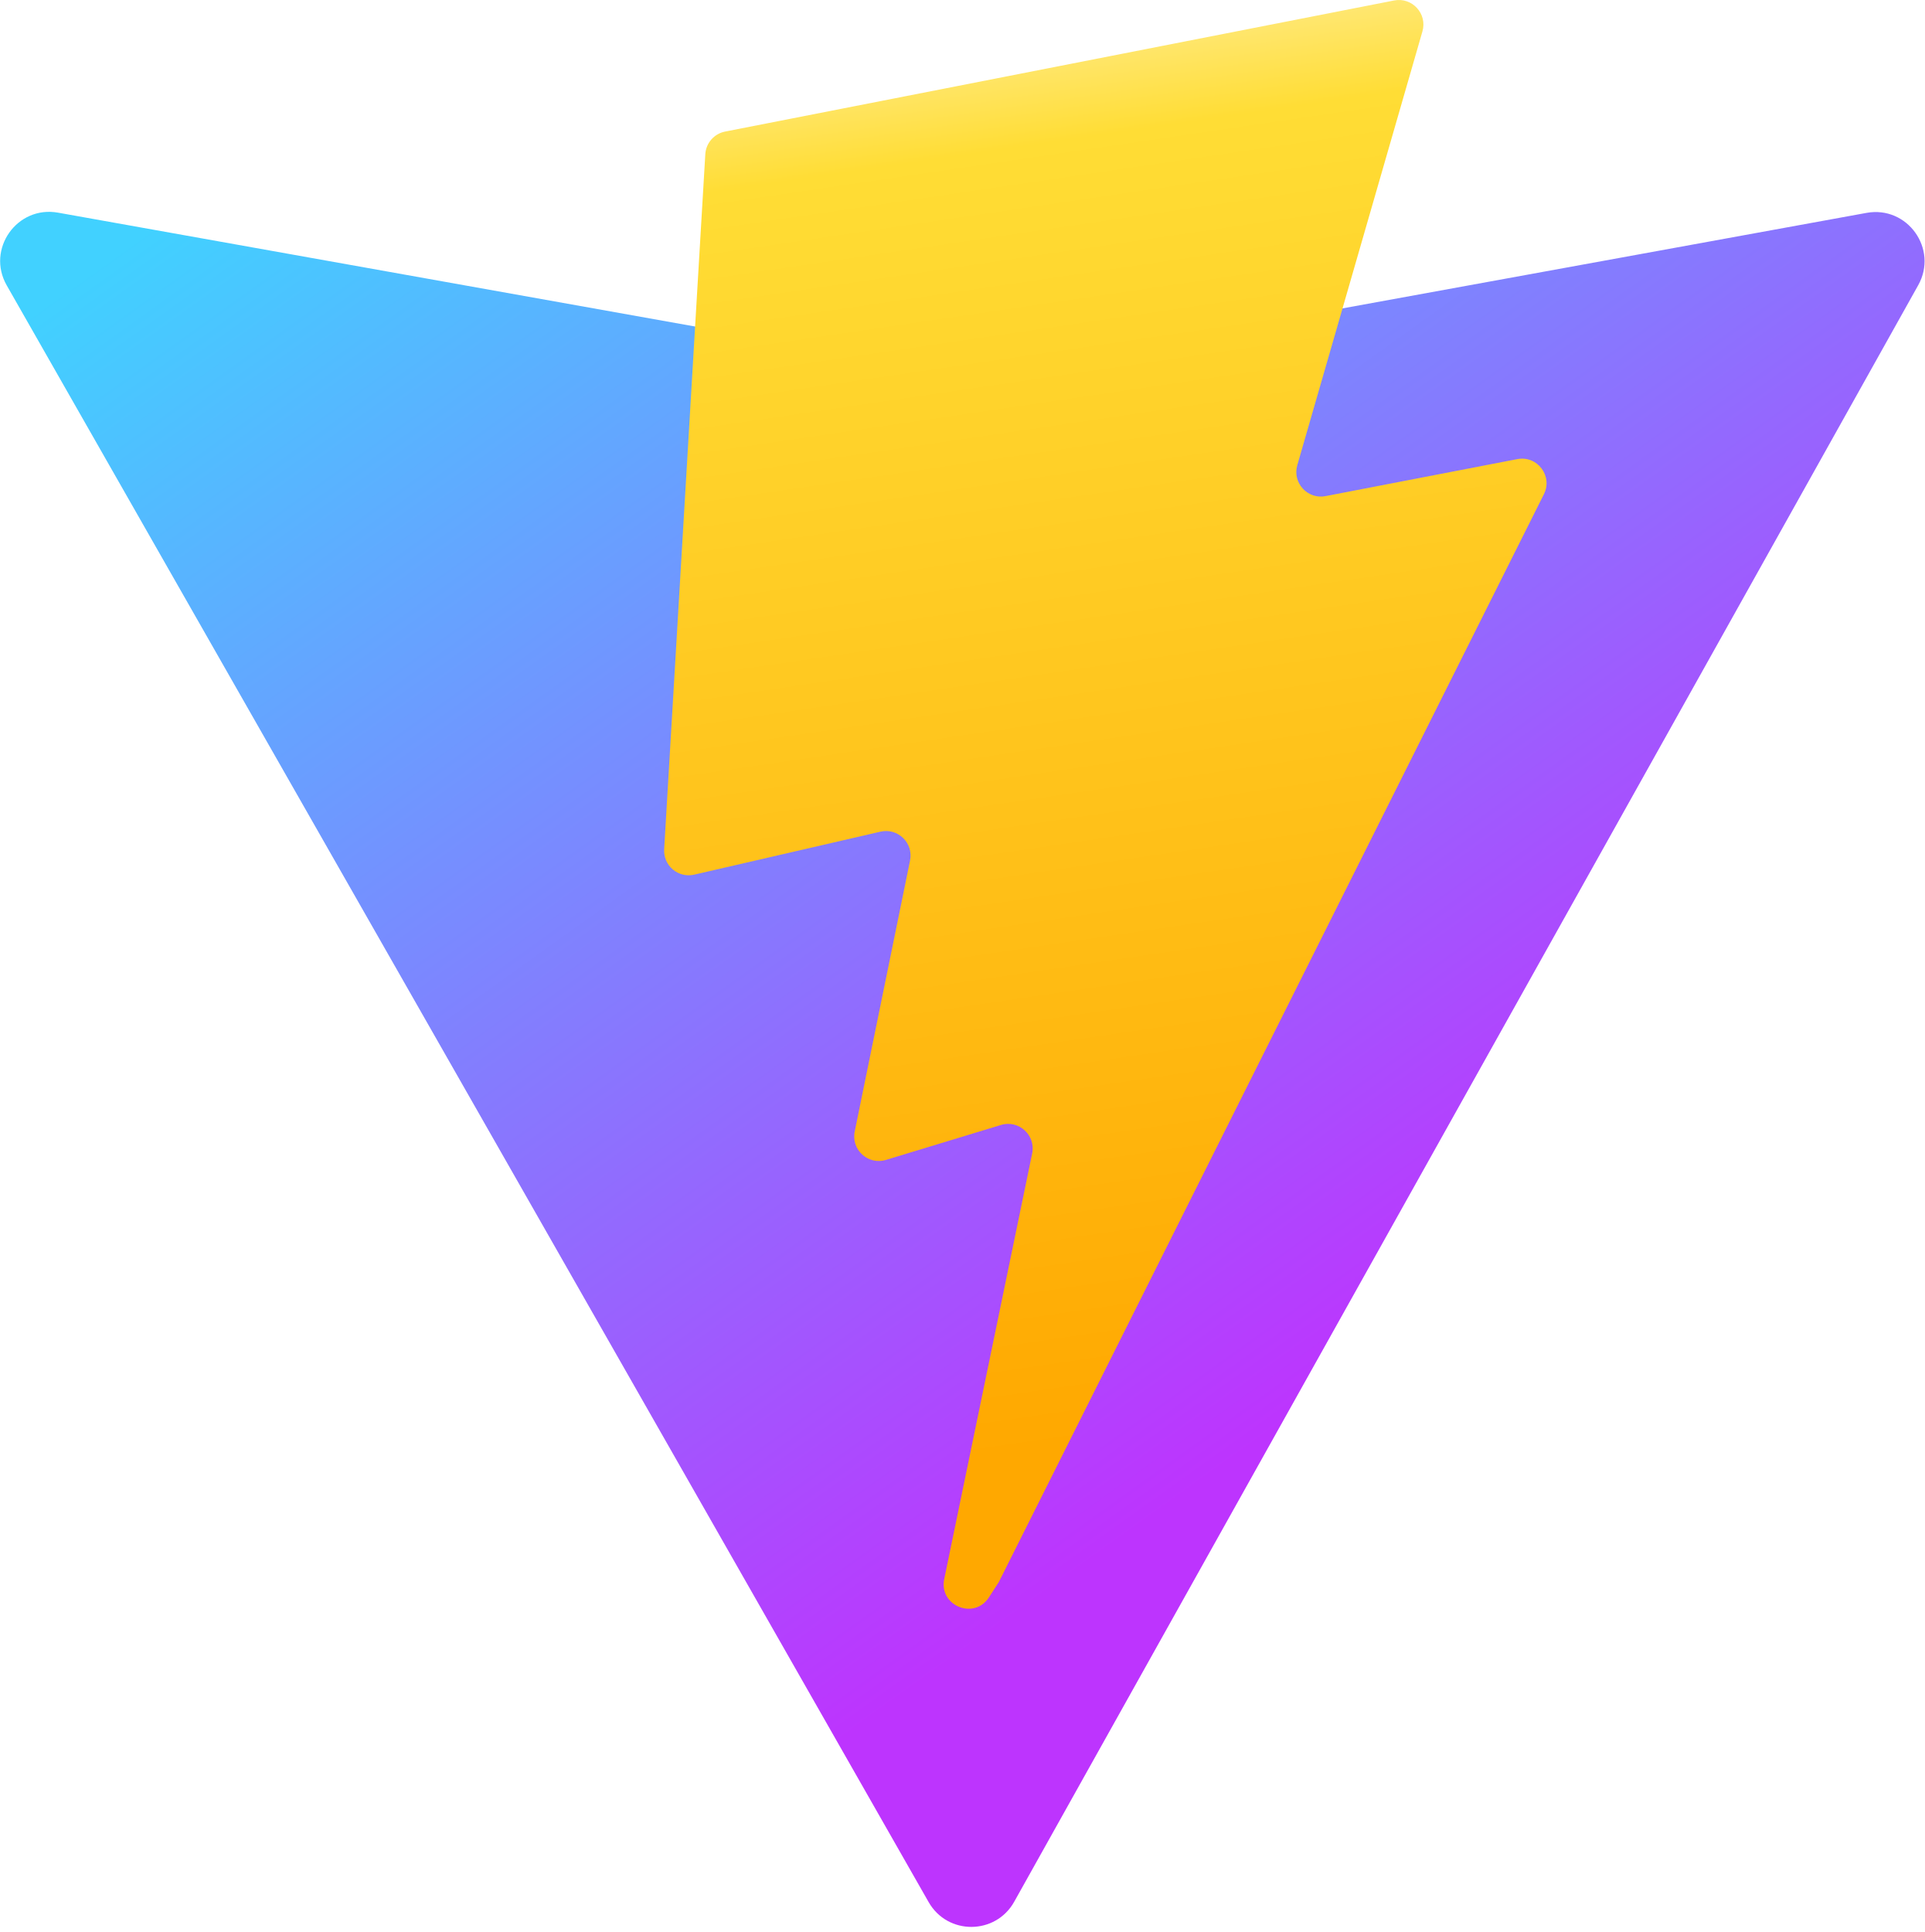
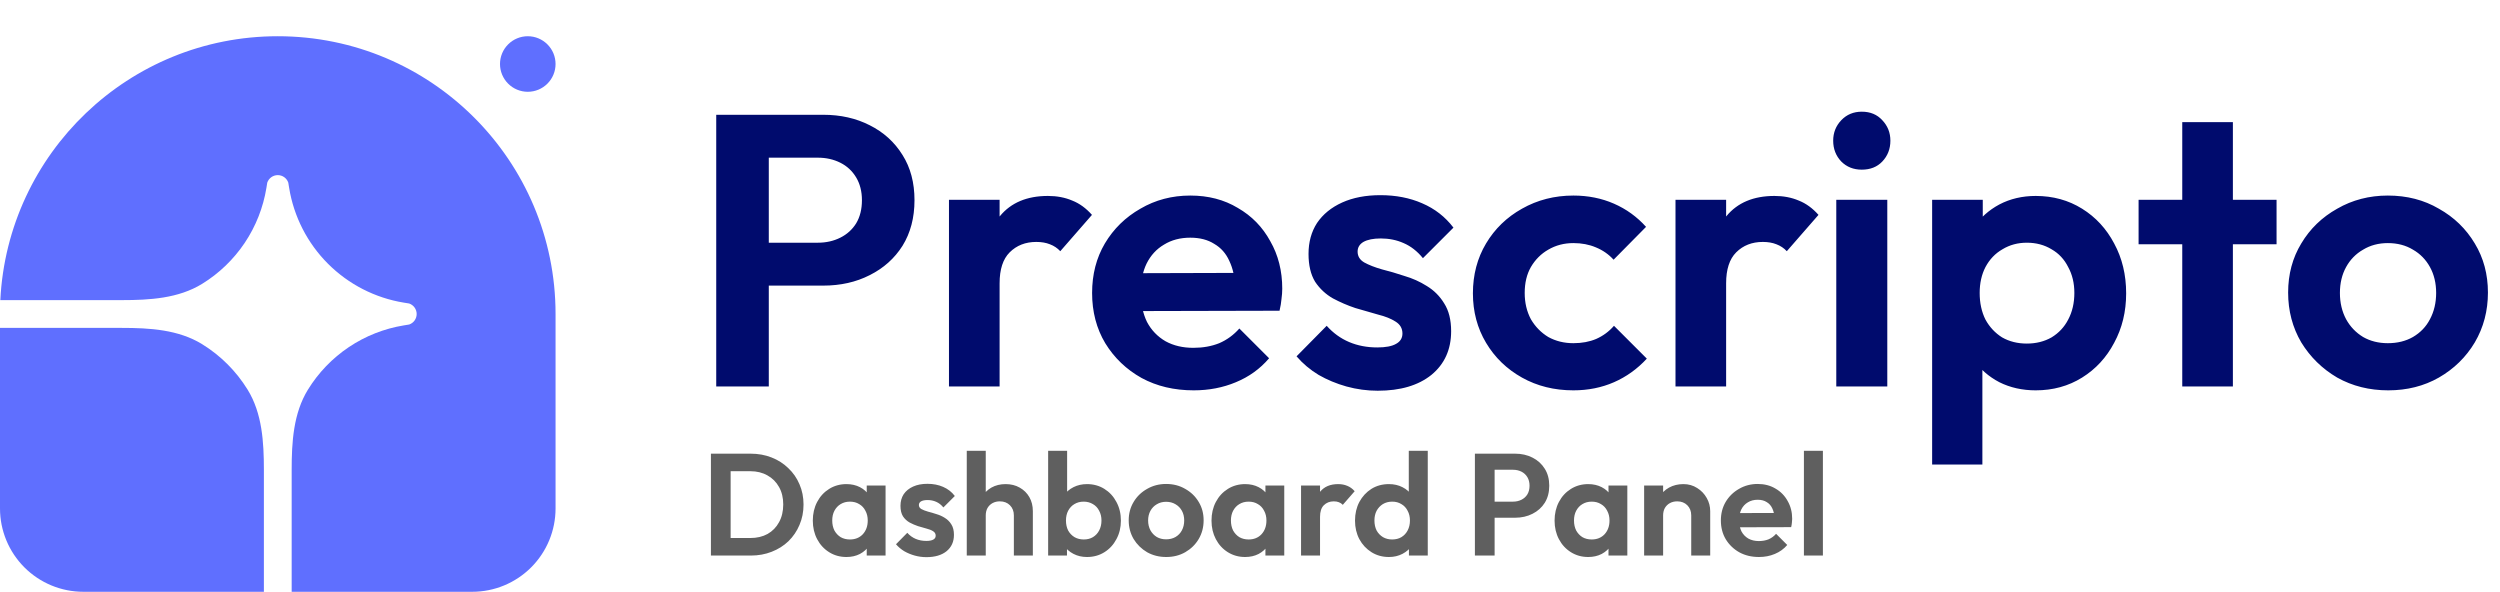
- <svg xmlns="http://www.w3.org/2000/svg" aria-hidden="true" role="img" class="iconify iconify--logos" width="31.88" height="32" preserveAspectRatio="xMidYMid meet" viewBox="0 0 256 257">
-   <defs>
-     <linearGradient id="IconifyId1813088fe1fbc01fb466" x1="-.828%" x2="57.636%" y1="7.652%" y2="78.411%">
-       <stop offset="0%" stop-color="#41D1FF" />
-       <stop offset="100%" stop-color="#BD34FE" />
-     </linearGradient>
-     <linearGradient id="IconifyId1813088fe1fbc01fb467" x1="43.376%" x2="50.316%" y1="2.242%" y2="89.03%">
-       <stop offset="0%" stop-color="#FFEA83" />
-       <stop offset="8.333%" stop-color="#FFDD35" />
-       <stop offset="100%" stop-color="#FFA800" />
-     </linearGradient>
-   </defs>
-   <path fill="url(#IconifyId1813088fe1fbc01fb466)" d="M255.153 37.938L134.897 252.976c-2.483 4.44-8.862 4.466-11.382.048L.875 37.958c-2.746-4.814 1.371-10.646 6.827-9.67l120.385 21.517a6.537 6.537 0 0 0 2.322-.004l117.867-21.483c5.438-.991 9.574 4.796 6.877 9.62Z" />
-   <path fill="url(#IconifyId1813088fe1fbc01fb467)" d="M185.432.063L96.44 17.501a3.268 3.268 0 0 0-2.634 3.014l-5.474 92.456a3.268 3.268 0 0 0 3.997 3.378l24.777-5.718c2.318-.535 4.413 1.507 3.936 3.838l-7.361 36.047c-.495 2.426 1.782 4.5 4.151 3.78l15.304-4.649c2.372-.72 4.652 1.36 4.15 3.788l-11.698 56.621c-.732 3.542 3.979 5.473 5.943 2.437l1.313-2.028l72.516-144.72c1.215-2.423-.88-5.186-3.54-4.672l-25.505 4.922c-2.396.462-4.435-1.77-3.759-4.114l16.646-57.705c.677-2.35-1.37-4.583-3.769-4.113Z" />
+ <svg xmlns="http://www.w3.org/2000/svg" width="207" height="49" viewBox="0 0 207 49" fill="none">
+   <path d="M23 3C35.703 3 46 13.297 46 26V42.1C46 43.93 45.273 45.685 43.979 46.979C42.685 48.273 40.93 49 39.1 49H24.15V38.91C24.15 36.608 24.29 34.222 25.497 32.263C26.362 30.859 27.518 29.657 28.888 28.738C30.258 27.82 31.81 27.208 33.437 26.942L33.878 26.87C34.059 26.808 34.217 26.691 34.328 26.535C34.44 26.379 34.5 26.192 34.5 26C34.5 25.808 34.44 25.621 34.328 25.465C34.217 25.309 34.059 25.192 33.878 25.129L33.437 25.058C31.059 24.67 28.863 23.544 27.159 21.84C25.456 20.137 24.33 17.941 23.942 15.563L23.87 15.122C23.808 14.941 23.691 14.783 23.535 14.671C23.379 14.56 23.192 14.5 23 14.5C22.808 14.5 22.621 14.56 22.465 14.671C22.309 14.783 22.191 14.941 22.129 15.122L22.058 15.563C21.792 17.19 21.18 18.741 20.261 20.111C19.343 21.481 18.141 22.638 16.737 23.502C14.777 24.71 12.392 24.85 10.09 24.85H0.027C0.629 12.682 10.683 3 23 3Z" fill="#5F6FFF" />
+   <path d="M0 27.15H10.09C12.392 27.15 14.777 27.29 16.737 28.498C18.269 29.442 19.558 30.731 20.502 32.263C21.71 34.222 21.85 36.608 21.85 38.91V49H6.9C5.07 49 3.315 48.273 2.021 46.979C0.727 45.685 0 43.93 0 42.1L0 27.15ZM46 5.3C46 5.91 45.758 6.495 45.326 6.926C44.895 7.358 44.31 7.6 43.7 7.6C43.09 7.6 42.505 7.358 42.074 6.926C41.642 6.495 41.4 5.91 41.4 5.3C41.4 4.69 41.642 4.105 42.074 3.674C42.505 3.242 43.09 3 43.7 3C44.31 3 44.895 3.242 45.326 3.674C45.758 4.105 46 4.69 46 5.3Z" fill="#5F6FFF" />
+   <path d="M62.504 23.648V20.096H67.72C68.403 20.096 69.021 19.957 69.576 19.68C70.131 19.403 70.568 19.008 70.888 18.496C71.208 17.963 71.368 17.323 71.368 16.576C71.368 15.851 71.208 15.221 70.888 14.688C70.568 14.155 70.131 13.749 69.576 13.472C69.021 13.195 68.403 13.056 67.72 13.056H62.504V9.504H68.168C69.597 9.504 70.877 9.792 72.008 10.368C73.16 10.944 74.067 11.765 74.728 12.832C75.389 13.877 75.72 15.125 75.72 16.576C75.72 18.027 75.389 19.285 74.728 20.352C74.067 21.397 73.16 22.208 72.008 22.784C70.877 23.36 69.597 23.648 68.168 23.648H62.504ZM59.304 32V9.504H63.656V32H59.304ZM78.575 32V16.544H82.767V32H78.575ZM82.767 23.456L81.135 22.368C81.327 20.469 81.881 18.976 82.799 17.888C83.716 16.779 85.039 16.224 86.767 16.224C87.513 16.224 88.185 16.352 88.783 16.608C89.38 16.843 89.924 17.237 90.415 17.792L87.791 20.8C87.556 20.544 87.268 20.352 86.927 20.224C86.607 20.096 86.233 20.032 85.807 20.032C84.911 20.032 84.175 20.32 83.599 20.896C83.044 21.451 82.767 22.304 82.767 23.456ZM98.842 32.32C97.22 32.32 95.78 31.979 94.522 31.296C93.263 30.592 92.26 29.632 91.514 28.416C90.788 27.2 90.426 25.813 90.426 24.256C90.426 22.72 90.778 21.355 91.482 20.16C92.207 18.944 93.188 17.984 94.426 17.28C95.663 16.555 97.039 16.192 98.554 16.192C100.047 16.192 101.359 16.533 102.49 17.216C103.642 17.877 104.538 18.795 105.178 19.968C105.839 21.12 106.17 22.432 106.17 23.904C106.17 24.181 106.148 24.469 106.106 24.768C106.084 25.045 106.031 25.365 105.946 25.728L92.954 25.76V22.624L103.994 22.592L102.298 23.904C102.255 22.987 102.084 22.219 101.786 21.6C101.508 20.981 101.092 20.512 100.538 20.192C100.004 19.851 99.343 19.68 98.554 19.68C97.722 19.68 96.996 19.872 96.378 20.256C95.759 20.619 95.279 21.141 94.938 21.824C94.618 22.485 94.458 23.275 94.458 24.192C94.458 25.131 94.628 25.952 94.97 26.656C95.332 27.339 95.844 27.872 96.506 28.256C97.167 28.619 97.935 28.8 98.81 28.8C99.599 28.8 100.314 28.672 100.954 28.416C101.594 28.139 102.148 27.733 102.618 27.2L105.082 29.664C104.335 30.539 103.418 31.2 102.33 31.648C101.263 32.096 100.1 32.32 98.842 32.32ZM114.074 32.352C113.2 32.352 112.336 32.235 111.482 32C110.65 31.765 109.882 31.445 109.178 31.04C108.474 30.613 107.866 30.101 107.354 29.504L109.85 26.976C110.384 27.573 111.002 28.021 111.706 28.32C112.41 28.619 113.189 28.768 114.042 28.768C114.725 28.768 115.237 28.672 115.578 28.48C115.941 28.288 116.122 28 116.122 27.616C116.122 27.189 115.93 26.859 115.546 26.624C115.184 26.389 114.704 26.197 114.106 26.048C113.509 25.877 112.88 25.696 112.218 25.504C111.578 25.291 110.96 25.024 110.362 24.704C109.765 24.363 109.274 23.904 108.89 23.328C108.528 22.731 108.346 21.963 108.346 21.024C108.346 20.043 108.581 19.189 109.05 18.464C109.541 17.739 110.234 17.173 111.13 16.768C112.026 16.363 113.082 16.16 114.298 16.16C115.578 16.16 116.73 16.384 117.754 16.832C118.8 17.28 119.664 17.952 120.346 18.848L117.818 21.376C117.349 20.8 116.816 20.384 116.218 20.128C115.642 19.872 115.013 19.744 114.33 19.744C113.712 19.744 113.232 19.84 112.89 20.032C112.57 20.224 112.41 20.491 112.41 20.832C112.41 21.216 112.592 21.515 112.954 21.728C113.338 21.941 113.829 22.133 114.426 22.304C115.024 22.453 115.642 22.635 116.282 22.848C116.944 23.04 117.562 23.317 118.138 23.68C118.736 24.043 119.216 24.523 119.578 25.12C119.962 25.717 120.154 26.485 120.154 27.424C120.154 28.939 119.61 30.144 118.522 31.04C117.434 31.915 115.952 32.352 114.074 32.352ZM130.277 32.32C128.698 32.32 127.28 31.968 126.021 31.264C124.762 30.56 123.77 29.6 123.045 28.384C122.32 27.168 121.957 25.803 121.957 24.288C121.957 22.752 122.32 21.376 123.045 20.16C123.77 18.944 124.762 17.984 126.021 17.28C127.301 16.555 128.72 16.192 130.277 16.192C131.493 16.192 132.613 16.416 133.637 16.864C134.661 17.312 135.546 17.952 136.293 18.784L133.605 21.504C133.2 21.056 132.709 20.715 132.133 20.48C131.578 20.245 130.96 20.128 130.277 20.128C129.509 20.128 128.816 20.309 128.197 20.672C127.6 21.013 127.12 21.493 126.757 22.112C126.416 22.709 126.245 23.424 126.245 24.256C126.245 25.067 126.416 25.792 126.757 26.432C127.12 27.051 127.6 27.541 128.197 27.904C128.816 28.245 129.509 28.416 130.277 28.416C130.981 28.416 131.61 28.299 132.165 28.064C132.741 27.808 133.232 27.445 133.637 26.976L136.357 29.696C135.568 30.549 134.661 31.2 133.637 31.648C132.613 32.096 131.493 32.32 130.277 32.32ZM138.731 32V16.544H142.923V32H138.731ZM142.923 23.456L141.291 22.368C141.483 20.469 142.038 18.976 142.955 17.888C143.872 16.779 145.195 16.224 146.923 16.224C147.67 16.224 148.342 16.352 148.939 16.608C149.536 16.843 150.08 17.237 150.571 17.792L147.947 20.8C147.712 20.544 147.424 20.352 147.083 20.224C146.763 20.096 146.39 20.032 145.963 20.032C145.067 20.032 144.331 20.32 143.755 20.896C143.2 21.451 142.923 22.304 142.923 23.456ZM152.044 32V16.544H156.268V32H152.044ZM154.156 14.048C153.473 14.048 152.908 13.824 152.46 13.376C152.012 12.907 151.788 12.331 151.788 11.648C151.788 10.987 152.012 10.421 152.46 9.952C152.908 9.483 153.473 9.248 154.156 9.248C154.86 9.248 155.425 9.483 155.852 9.952C156.3 10.421 156.524 10.987 156.524 11.648C156.524 12.331 156.3 12.907 155.852 13.376C155.425 13.824 154.86 14.048 154.156 14.048ZM168.557 32.32C167.448 32.32 166.445 32.096 165.549 31.648C164.653 31.179 163.938 30.549 163.405 29.76C162.872 28.971 162.584 28.064 162.541 27.04V21.568C162.584 20.544 162.872 19.637 163.405 18.848C163.96 18.037 164.674 17.397 165.549 16.928C166.445 16.459 167.448 16.224 168.557 16.224C169.986 16.224 171.266 16.576 172.397 17.28C173.528 17.984 174.413 18.944 175.053 20.16C175.714 21.376 176.045 22.752 176.045 24.288C176.045 25.803 175.714 27.168 175.053 28.384C174.413 29.6 173.528 30.56 172.397 31.264C171.266 31.968 169.986 32.32 168.557 32.32ZM167.821 28.448C168.589 28.448 169.272 28.277 169.869 27.936C170.466 27.573 170.925 27.083 171.245 26.464C171.586 25.824 171.757 25.088 171.757 24.256C171.757 23.445 171.586 22.731 171.245 22.112C170.925 21.472 170.466 20.981 169.869 20.64C169.272 20.277 168.589 20.096 167.821 20.096C167.074 20.096 166.402 20.277 165.805 20.64C165.208 20.981 164.738 21.472 164.397 22.112C164.077 22.731 163.917 23.445 163.917 24.256C163.917 25.088 164.077 25.824 164.397 26.464C164.738 27.083 165.197 27.573 165.773 27.936C166.37 28.277 167.053 28.448 167.821 28.448ZM159.981 38.464V16.544H164.173V20.608L163.469 24.352L164.141 28.096V38.464H159.981ZM180.691 32V10.112H184.883V32H180.691ZM177.075 20.224V16.544H188.499V20.224H177.075ZM197.745 32.32C196.188 32.32 194.78 31.968 193.521 31.264C192.284 30.539 191.292 29.568 190.545 28.352C189.82 27.115 189.457 25.739 189.457 24.224C189.457 22.709 189.82 21.355 190.545 20.16C191.27 18.944 192.262 17.984 193.521 17.28C194.78 16.555 196.177 16.192 197.713 16.192C199.292 16.192 200.7 16.555 201.937 17.28C203.196 17.984 204.188 18.944 204.913 20.16C205.638 21.355 206.001 22.709 206.001 24.224C206.001 25.739 205.638 27.115 204.913 28.352C204.188 29.568 203.196 30.539 201.937 31.264C200.7 31.968 199.302 32.32 197.745 32.32ZM197.713 28.416C198.502 28.416 199.196 28.245 199.793 27.904C200.412 27.541 200.881 27.051 201.201 26.432C201.542 25.792 201.713 25.067 201.713 24.256C201.713 23.445 201.542 22.731 201.201 22.112C200.86 21.493 200.39 21.013 199.793 20.672C199.196 20.309 198.502 20.128 197.713 20.128C196.945 20.128 196.262 20.309 195.665 20.672C195.068 21.013 194.598 21.493 194.257 22.112C193.916 22.731 193.745 23.445 193.745 24.256C193.745 25.067 193.916 25.792 194.257 26.432C194.598 27.051 195.068 27.541 195.665 27.904C196.262 28.245 196.945 28.416 197.713 28.416Z" fill="#000B6D" />
+   <path d="M59.98 46V44.548H62.128C62.672 44.548 63.148 44.436 63.556 44.212C63.964 43.98 64.28 43.656 64.504 43.24C64.736 42.824 64.852 42.332 64.852 41.764C64.852 41.212 64.736 40.732 64.504 40.324C64.272 39.908 63.952 39.588 63.544 39.364C63.136 39.132 62.664 39.016 62.128 39.016H59.944V37.564H62.152C62.776 37.564 63.352 37.668 63.88 37.876C64.416 38.084 64.88 38.38 65.272 38.764C65.672 39.14 65.98 39.584 66.196 40.096C66.42 40.608 66.532 41.168 66.532 41.776C66.532 42.384 66.42 42.948 66.196 43.468C65.98 43.98 65.676 44.428 65.284 44.812C64.892 45.188 64.428 45.48 63.892 45.688C63.364 45.896 62.792 46 62.176 46H59.98ZM58.864 46V37.564H60.496V46H58.864ZM70.085 46.12C69.557 46.12 69.081 45.988 68.657 45.724C68.233 45.46 67.901 45.1 67.661 44.644C67.421 44.188 67.301 43.676 67.301 43.108C67.301 42.532 67.421 42.016 67.661 41.56C67.901 41.104 68.233 40.744 68.657 40.48C69.081 40.216 69.557 40.084 70.085 40.084C70.501 40.084 70.873 40.168 71.201 40.336C71.529 40.504 71.789 40.74 71.981 41.044C72.181 41.34 72.289 41.676 72.305 42.052V44.14C72.289 44.524 72.181 44.864 71.981 45.16C71.789 45.456 71.529 45.692 71.201 45.868C70.873 46.036 70.501 46.12 70.085 46.12ZM70.373 44.668C70.813 44.668 71.169 44.524 71.441 44.236C71.713 43.94 71.849 43.56 71.849 43.096C71.849 42.792 71.785 42.524 71.657 42.292C71.537 42.052 71.365 41.868 71.141 41.74C70.925 41.604 70.669 41.536 70.373 41.536C70.085 41.536 69.829 41.604 69.605 41.74C69.389 41.868 69.217 42.052 69.089 42.292C68.969 42.524 68.909 42.792 68.909 43.096C68.909 43.408 68.969 43.684 69.089 43.924C69.217 44.156 69.389 44.34 69.605 44.476C69.829 44.604 70.085 44.668 70.373 44.668ZM71.765 46V44.44L72.017 43.024L71.765 41.632V40.204H73.325V46H71.765ZM76.707 46.132C76.379 46.132 76.055 46.088 75.736 46C75.424 45.912 75.135 45.792 74.871 45.64C74.608 45.48 74.379 45.288 74.188 45.064L75.124 44.116C75.323 44.34 75.555 44.508 75.82 44.62C76.084 44.732 76.376 44.788 76.695 44.788C76.951 44.788 77.144 44.752 77.272 44.68C77.407 44.608 77.475 44.5 77.475 44.356C77.475 44.196 77.403 44.072 77.26 43.984C77.124 43.896 76.944 43.824 76.719 43.768C76.496 43.704 76.26 43.636 76.011 43.564C75.772 43.484 75.54 43.384 75.316 43.264C75.091 43.136 74.907 42.964 74.763 42.748C74.627 42.524 74.559 42.236 74.559 41.884C74.559 41.516 74.647 41.196 74.823 40.924C75.007 40.652 75.267 40.44 75.603 40.288C75.939 40.136 76.335 40.06 76.791 40.06C77.272 40.06 77.704 40.144 78.088 40.312C78.48 40.48 78.803 40.732 79.059 41.068L78.112 42.016C77.936 41.8 77.736 41.644 77.511 41.548C77.296 41.452 77.059 41.404 76.803 41.404C76.572 41.404 76.391 41.44 76.263 41.512C76.144 41.584 76.084 41.684 76.084 41.812C76.084 41.956 76.151 42.068 76.287 42.148C76.431 42.228 76.615 42.3 76.84 42.364C77.064 42.42 77.296 42.488 77.535 42.568C77.784 42.64 78.016 42.744 78.231 42.88C78.456 43.016 78.635 43.196 78.772 43.42C78.915 43.644 78.987 43.932 78.987 44.284C78.987 44.852 78.784 45.304 78.376 45.64C77.968 45.968 77.412 46.132 76.707 46.132ZM83.948 46V42.676C83.948 42.332 83.84 42.052 83.624 41.836C83.408 41.62 83.128 41.512 82.784 41.512C82.56 41.512 82.36 41.56 82.184 41.656C82.008 41.752 81.868 41.888 81.764 42.064C81.668 42.24 81.62 42.444 81.62 42.676L81.008 42.364C81.008 41.908 81.104 41.512 81.296 41.176C81.488 40.832 81.752 40.564 82.088 40.372C82.432 40.18 82.824 40.084 83.264 40.084C83.704 40.084 84.092 40.18 84.428 40.372C84.772 40.564 85.04 40.828 85.232 41.164C85.424 41.5 85.52 41.888 85.52 42.328V46H83.948ZM80.048 46V37.324H81.62V46H80.048ZM90.002 46.12C89.586 46.12 89.21 46.032 88.874 45.856C88.538 45.68 88.27 45.44 88.07 45.136C87.87 44.832 87.762 44.492 87.746 44.116V42.052C87.762 41.676 87.87 41.34 88.07 41.044C88.278 40.74 88.55 40.504 88.886 40.336C89.222 40.168 89.594 40.084 90.002 40.084C90.538 40.084 91.018 40.216 91.442 40.48C91.866 40.744 92.198 41.104 92.438 41.56C92.686 42.016 92.81 42.532 92.81 43.108C92.81 43.676 92.686 44.188 92.438 44.644C92.198 45.1 91.866 45.46 91.442 45.724C91.018 45.988 90.538 46.12 90.002 46.12ZM89.738 44.668C90.026 44.668 90.278 44.604 90.494 44.476C90.718 44.34 90.89 44.156 91.01 43.924C91.138 43.684 91.202 43.408 91.202 43.096C91.202 42.792 91.138 42.524 91.01 42.292C90.89 42.052 90.718 41.868 90.494 41.74C90.27 41.604 90.014 41.536 89.726 41.536C89.438 41.536 89.182 41.604 88.958 41.74C88.742 41.868 88.57 42.052 88.442 42.292C88.322 42.524 88.262 42.792 88.262 43.096C88.262 43.408 88.322 43.684 88.442 43.924C88.57 44.156 88.746 44.34 88.97 44.476C89.194 44.604 89.45 44.668 89.738 44.668ZM86.786 46V37.324H88.358V41.632L88.094 43.024L88.346 44.44V46H86.786ZM96.564 46.12C95.981 46.12 95.453 45.988 94.981 45.724C94.516 45.452 94.144 45.088 93.865 44.632C93.593 44.168 93.457 43.652 93.457 43.084C93.457 42.516 93.593 42.008 93.865 41.56C94.136 41.104 94.508 40.744 94.981 40.48C95.453 40.208 95.977 40.072 96.552 40.072C97.144 40.072 97.672 40.208 98.136 40.48C98.609 40.744 98.981 41.104 99.252 41.56C99.525 42.008 99.66 42.516 99.66 43.084C99.66 43.652 99.525 44.168 99.252 44.632C98.981 45.088 98.609 45.452 98.136 45.724C97.672 45.988 97.148 46.12 96.564 46.12ZM96.552 44.656C96.849 44.656 97.109 44.592 97.332 44.464C97.564 44.328 97.74 44.144 97.861 43.912C97.989 43.672 98.052 43.4 98.052 43.096C98.052 42.792 97.989 42.524 97.861 42.292C97.733 42.06 97.556 41.88 97.332 41.752C97.109 41.616 96.849 41.548 96.552 41.548C96.264 41.548 96.008 41.616 95.784 41.752C95.561 41.88 95.385 42.06 95.257 42.292C95.129 42.524 95.064 42.792 95.064 43.096C95.064 43.4 95.129 43.672 95.257 43.912C95.385 44.144 95.561 44.328 95.784 44.464C96.008 44.592 96.264 44.656 96.552 44.656ZM103.097 46.12C102.569 46.12 102.093 45.988 101.669 45.724C101.245 45.46 100.913 45.1 100.673 44.644C100.433 44.188 100.313 43.676 100.313 43.108C100.313 42.532 100.433 42.016 100.673 41.56C100.913 41.104 101.245 40.744 101.669 40.48C102.093 40.216 102.569 40.084 103.097 40.084C103.513 40.084 103.885 40.168 104.213 40.336C104.541 40.504 104.801 40.74 104.993 41.044C105.193 41.34 105.301 41.676 105.317 42.052V44.14C105.301 44.524 105.193 44.864 104.993 45.16C104.801 45.456 104.541 45.692 104.213 45.868C103.885 46.036 103.513 46.12 103.097 46.12ZM103.385 44.668C103.825 44.668 104.181 44.524 104.453 44.236C104.725 43.94 104.861 43.56 104.861 43.096C104.861 42.792 104.797 42.524 104.669 42.292C104.549 42.052 104.377 41.868 104.153 41.74C103.937 41.604 103.681 41.536 103.385 41.536C103.097 41.536 102.841 41.604 102.617 41.74C102.401 41.868 102.229 42.052 102.101 42.292C101.981 42.524 101.921 42.792 101.921 43.096C101.921 43.408 101.981 43.684 102.101 43.924C102.229 44.156 102.401 44.34 102.617 44.476C102.841 44.604 103.097 44.668 103.385 44.668ZM104.777 46V44.44L105.029 43.024L104.777 41.632V40.204H106.337V46H104.777ZM107.727 46V40.204H109.299V46H107.727ZM109.299 42.796L108.687 42.388C108.759 41.676 108.967 41.116 109.311 40.708C109.655 40.292 110.151 40.084 110.799 40.084C111.079 40.084 111.331 40.132 111.555 40.228C111.779 40.316 111.983 40.464 112.167 40.672L111.183 41.8C111.095 41.704 110.987 41.632 110.859 41.584C110.739 41.536 110.599 41.512 110.439 41.512C110.103 41.512 109.827 41.62 109.611 41.836C109.403 42.044 109.299 42.364 109.299 42.796ZM115.003 46.12C114.467 46.12 113.987 45.988 113.563 45.724C113.139 45.46 112.803 45.1 112.555 44.644C112.315 44.188 112.195 43.676 112.195 43.108C112.195 42.532 112.315 42.016 112.555 41.56C112.803 41.104 113.135 40.744 113.551 40.48C113.975 40.216 114.459 40.084 115.003 40.084C115.419 40.084 115.791 40.168 116.119 40.336C116.455 40.504 116.723 40.74 116.923 41.044C117.131 41.34 117.243 41.676 117.259 42.052V44.116C117.243 44.492 117.135 44.832 116.935 45.136C116.735 45.44 116.467 45.68 116.131 45.856C115.795 46.032 115.419 46.12 115.003 46.12ZM115.267 44.668C115.563 44.668 115.819 44.604 116.035 44.476C116.259 44.34 116.431 44.156 116.551 43.924C116.679 43.684 116.743 43.408 116.743 43.096C116.743 42.792 116.679 42.524 116.551 42.292C116.431 42.052 116.259 41.868 116.035 41.74C115.819 41.604 115.567 41.536 115.279 41.536C114.983 41.536 114.723 41.604 114.499 41.74C114.283 41.876 114.111 42.06 113.983 42.292C113.863 42.524 113.803 42.792 113.803 43.096C113.803 43.408 113.863 43.684 113.983 43.924C114.111 44.156 114.287 44.34 114.511 44.476C114.735 44.604 114.987 44.668 115.267 44.668ZM118.219 46H116.659V44.44L116.911 43.024L116.647 41.632V37.324H118.219V46ZM123.322 42.868V41.536H125.278C125.534 41.536 125.766 41.484 125.974 41.38C126.182 41.276 126.346 41.128 126.466 40.936C126.586 40.736 126.646 40.496 126.646 40.216C126.646 39.944 126.586 39.708 126.466 39.508C126.346 39.308 126.182 39.156 125.974 39.052C125.766 38.948 125.534 38.896 125.278 38.896H123.322V37.564H125.446C125.982 37.564 126.462 37.672 126.886 37.888C127.318 38.104 127.658 38.412 127.906 38.812C128.154 39.204 128.278 39.672 128.278 40.216C128.278 40.76 128.154 41.232 127.906 41.632C127.658 42.024 127.318 42.328 126.886 42.544C126.462 42.76 125.982 42.868 125.446 42.868H123.322ZM122.122 46V37.564H123.754V46H122.122ZM131.503 46.12C130.975 46.12 130.499 45.988 130.075 45.724C129.651 45.46 129.319 45.1 129.079 44.644C128.839 44.188 128.719 43.676 128.719 43.108C128.719 42.532 128.839 42.016 129.079 41.56C129.319 41.104 129.651 40.744 130.075 40.48C130.499 40.216 130.975 40.084 131.503 40.084C131.919 40.084 132.291 40.168 132.619 40.336C132.947 40.504 133.207 40.74 133.399 41.044C133.599 41.34 133.707 41.676 133.723 42.052V44.14C133.707 44.524 133.599 44.864 133.399 45.16C133.207 45.456 132.947 45.692 132.619 45.868C132.291 46.036 131.919 46.12 131.503 46.12ZM131.791 44.668C132.231 44.668 132.587 44.524 132.859 44.236C133.131 43.94 133.267 43.56 133.267 43.096C133.267 42.792 133.203 42.524 133.075 42.292C132.955 42.052 132.783 41.868 132.559 41.74C132.343 41.604 132.087 41.536 131.791 41.536C131.503 41.536 131.247 41.604 131.023 41.74C130.807 41.868 130.635 42.052 130.507 42.292C130.387 42.524 130.327 42.792 130.327 43.096C130.327 43.408 130.387 43.684 130.507 43.924C130.635 44.156 130.807 44.34 131.023 44.476C131.247 44.604 131.503 44.668 131.791 44.668ZM133.183 46V44.44L133.435 43.024L133.183 41.632V40.204H134.743V46H133.183ZM140.034 46V42.676C140.034 42.332 139.926 42.052 139.71 41.836C139.494 41.62 139.214 41.512 138.87 41.512C138.646 41.512 138.446 41.56 138.27 41.656C138.094 41.752 137.954 41.888 137.85 42.064C137.754 42.24 137.706 42.444 137.706 42.676L137.094 42.364C137.094 41.908 137.19 41.512 137.382 41.176C137.582 40.832 137.854 40.564 138.198 40.372C138.55 40.18 138.946 40.084 139.386 40.084C139.81 40.084 140.19 40.192 140.526 40.408C140.862 40.616 141.126 40.892 141.318 41.236C141.51 41.572 141.605 41.936 141.605 42.328V46H140.034ZM136.134 46V40.204H137.706V46H136.134ZM145.644 46.12C145.036 46.12 144.496 45.992 144.024 45.736C143.552 45.472 143.176 45.112 142.896 44.656C142.624 44.2 142.488 43.68 142.488 43.096C142.488 42.52 142.62 42.008 142.884 41.56C143.156 41.104 143.524 40.744 143.988 40.48C144.452 40.208 144.968 40.072 145.536 40.072C146.096 40.072 146.588 40.2 147.012 40.456C147.444 40.704 147.78 41.048 148.02 41.488C148.268 41.92 148.392 42.412 148.392 42.964C148.392 43.068 148.384 43.176 148.368 43.288C148.36 43.392 148.34 43.512 148.308 43.648L143.436 43.66V42.484L147.576 42.472L146.94 42.964C146.924 42.62 146.86 42.332 146.748 42.1C146.644 41.868 146.488 41.692 146.28 41.572C146.08 41.444 145.832 41.38 145.536 41.38C145.224 41.38 144.952 41.452 144.72 41.596C144.488 41.732 144.308 41.928 144.18 42.184C144.06 42.432 144 42.728 144 43.072C144 43.424 144.064 43.732 144.192 43.996C144.328 44.252 144.52 44.452 144.768 44.596C145.016 44.732 145.304 44.8 145.632 44.8C145.928 44.8 146.196 44.752 146.436 44.656C146.676 44.552 146.884 44.4 147.06 44.2L147.984 45.124C147.704 45.452 147.36 45.7 146.952 45.868C146.552 46.036 146.116 46.12 145.644 46.12ZM149.364 46V37.324H150.936V46H149.364Z" fill="#5F5F5F" />
</svg>
